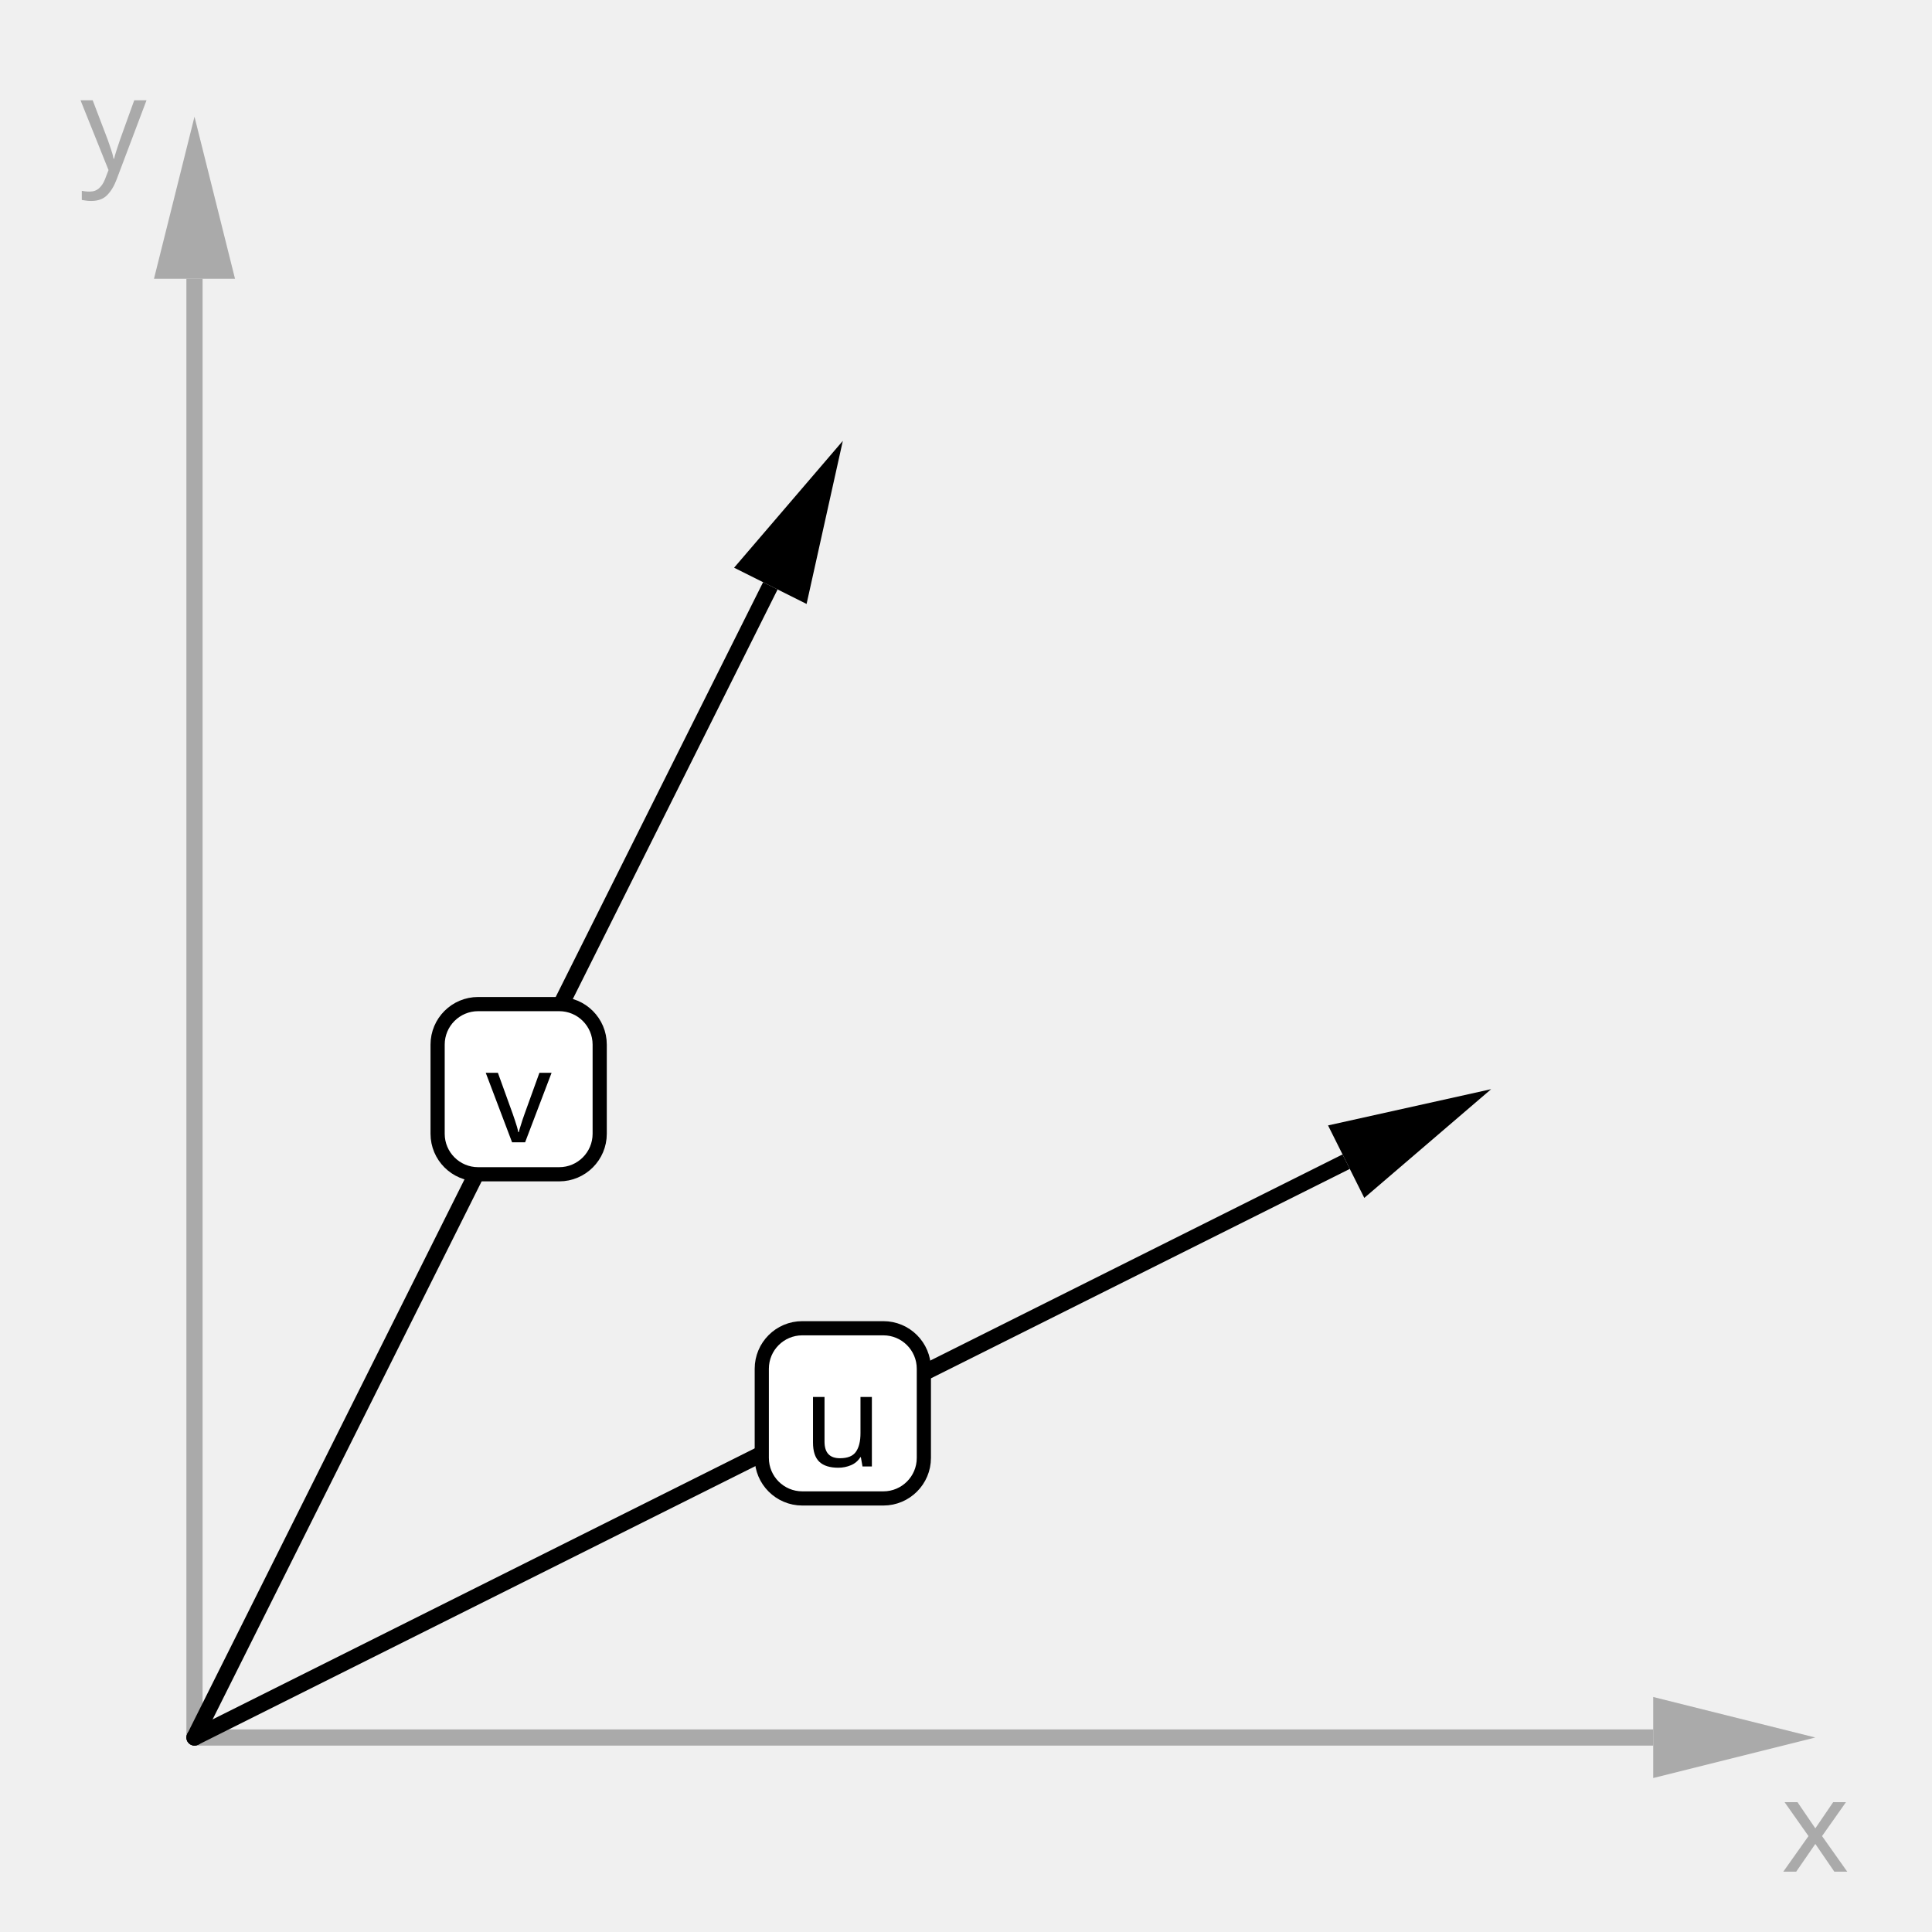
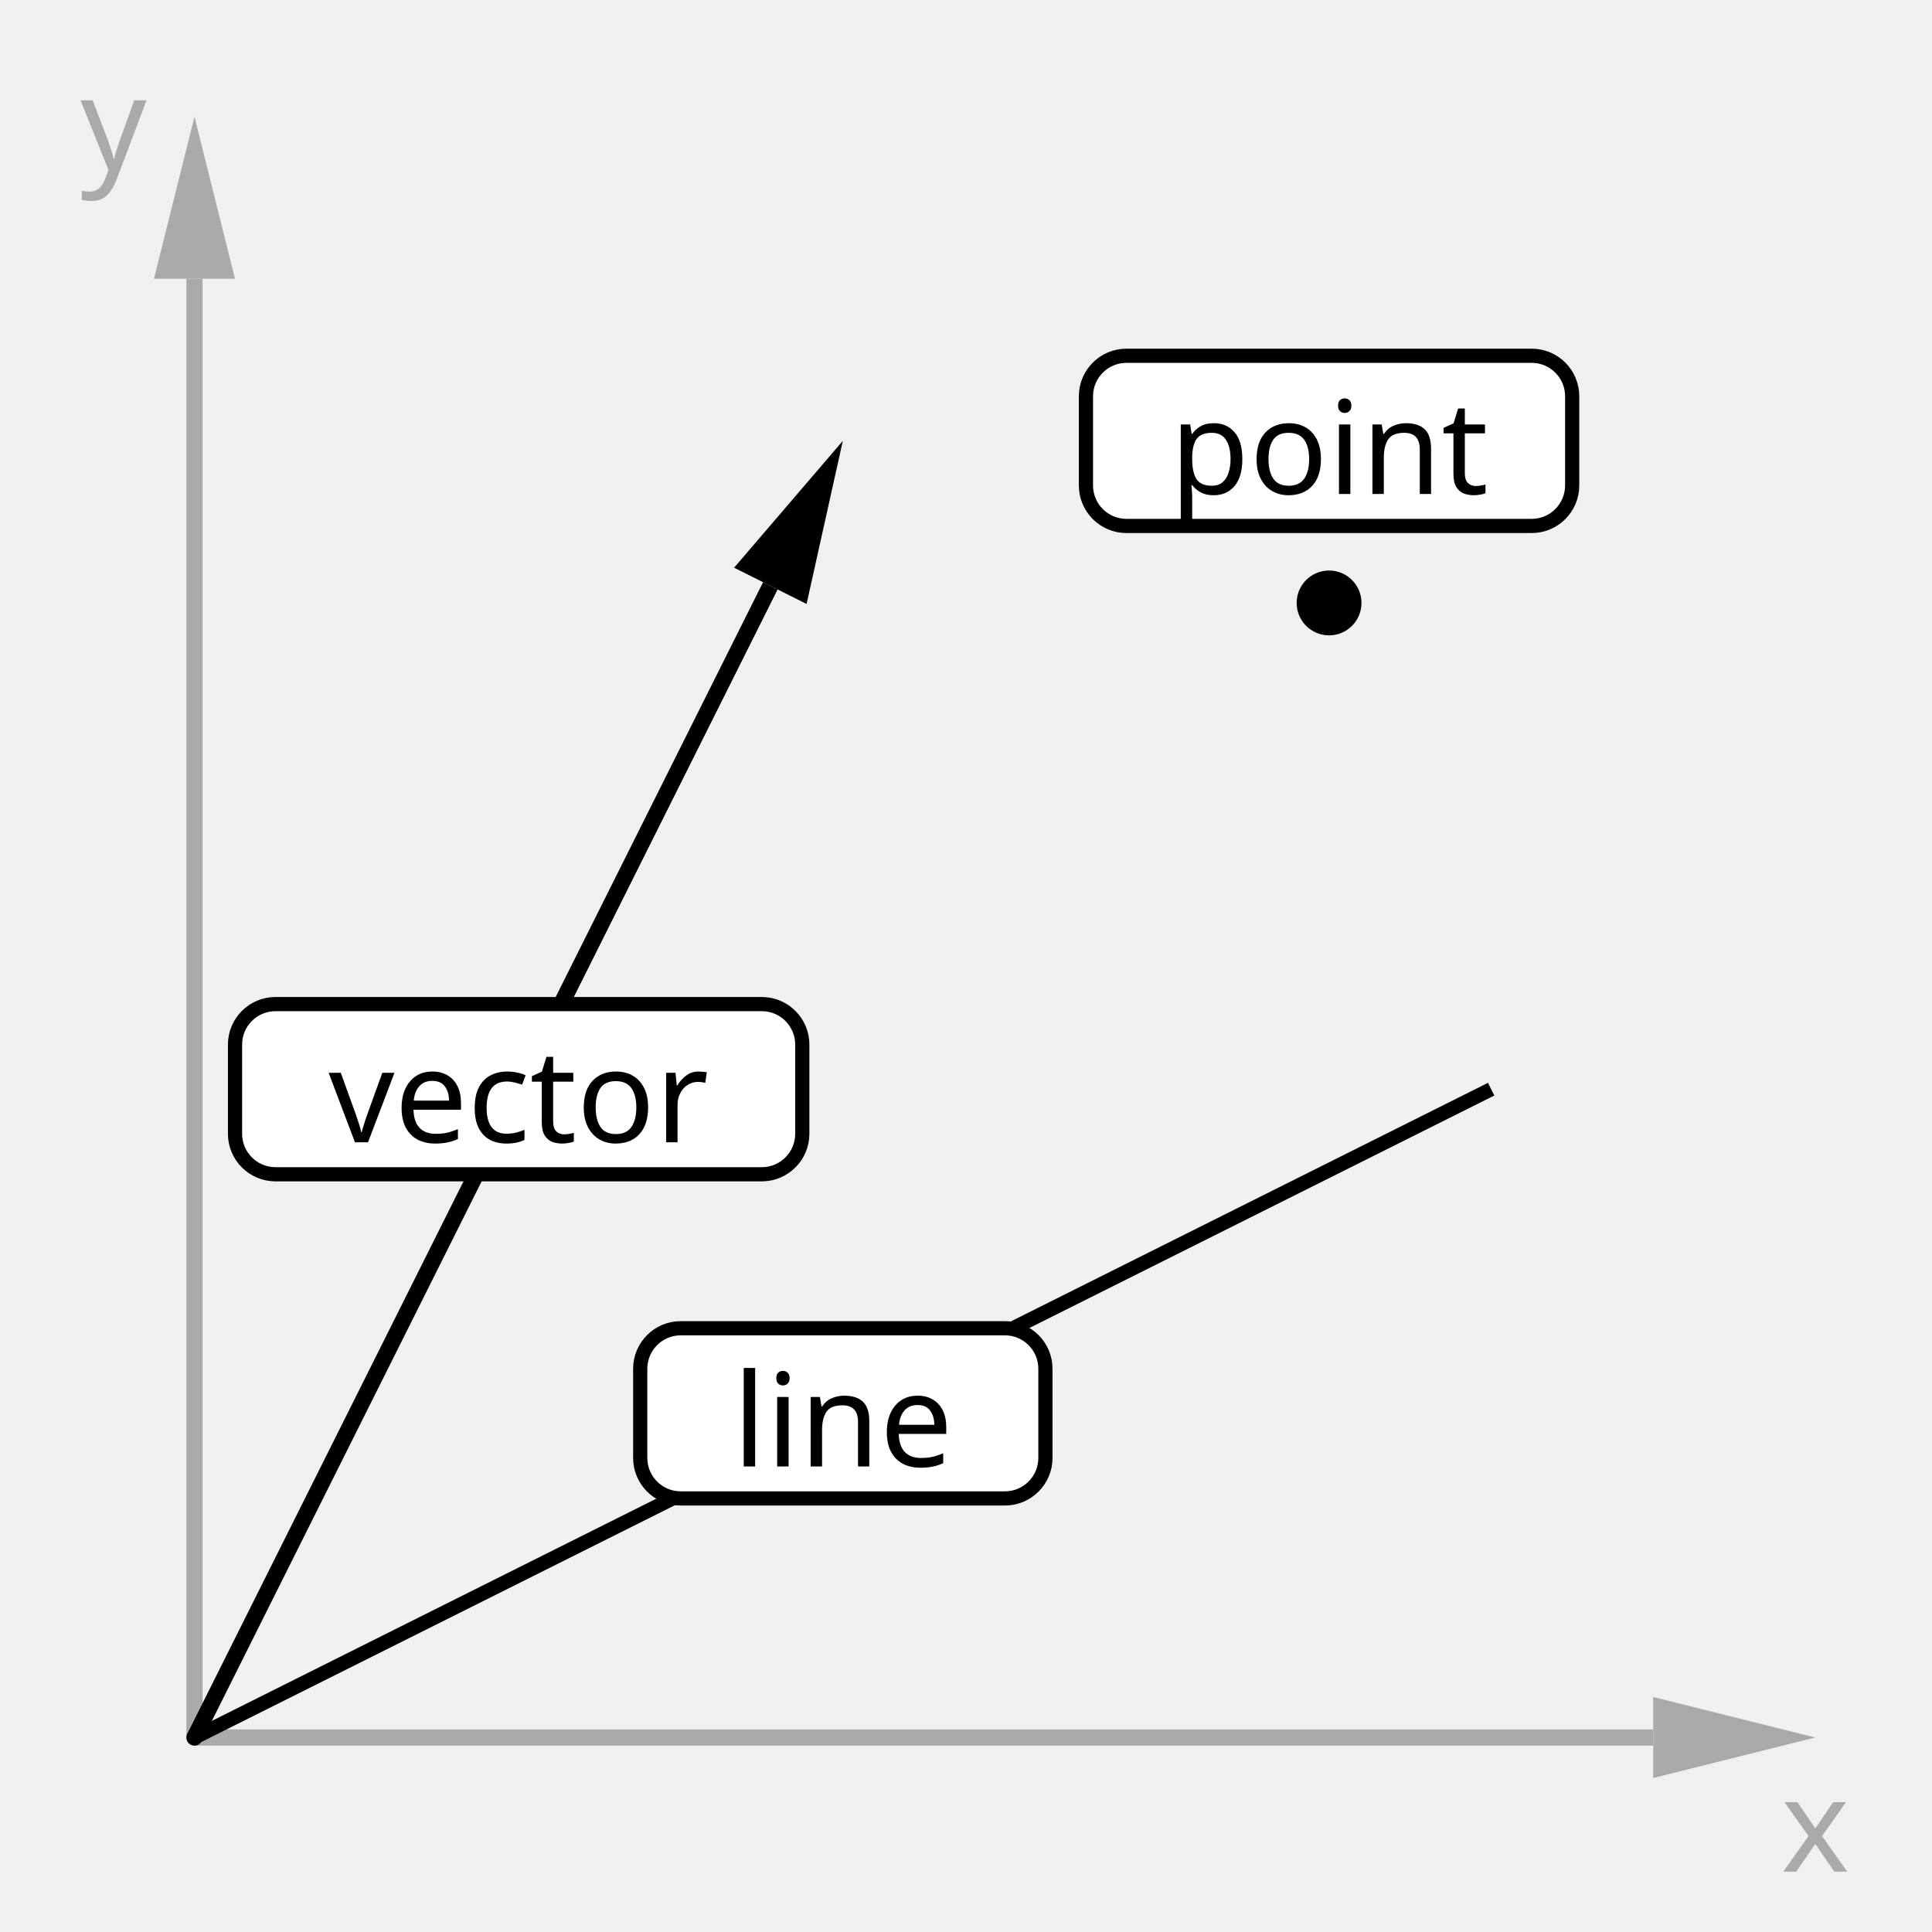
<svg xmlns="http://www.w3.org/2000/svg" width="200" height="200" viewBox="-24 -14.4 238.4 238.4" style="background: rgb(255, 255, 255); border-radius: 8px;">
  <defs>
    <pattern id="grid-1-#ccc-#fff-200-200-20-20" width="20" height="20" patternUnits="userSpaceOnUse">
      <path d="M 0 0 L 0 20 20 20 20 0 0 0" fill="#fff" stroke="#ccc" stroke-width="0.5" />
    </pattern>
  </defs>
  <rect width="200" height="200" fill="url(#grid-1-#ccc-#fff-200-200-20-20)" style="     transform: scaleY(-1);     transform-origin: 0 100px;   " />
  <defs>
    <marker id="arrowhead-0" markerWidth="10" markerHeight="5" refY="2.5" orient="auto">
      <polygon points="0 0, 10 2.5, 0 5" fill="#aaa" />
    </marker>
    <marker id="arrowbutt-0" markerWidth="4" markerHeight="4" refX="2" refY="2" orient="auto">
      <circle cx="2" cy="2" r="0.5" fill="#aaa" />
    </marker>
  </defs>
  <line x1="0" y1="200" x2="180" y2="200" stroke="#aaa" stroke-width="2" marker-start="url(#arrowbutt-0)" marker-end="url(#arrowhead-0)" />
  <defs>
    <marker id="arrowhead-1" markerWidth="10" markerHeight="5" refY="2.5" orient="auto">
      <polygon points="0 0, 10 2.5, 0 5" fill="#aaa" />
    </marker>
    <marker id="arrowbutt-1" markerWidth="4" markerHeight="4" refX="2" refY="2" orient="auto">
      <circle cx="2" cy="2" r="0.5" fill="#aaa" />
    </marker>
  </defs>
  <line x1="0" y1="200" x2="1.1021821192326179e-14" y2="20" stroke="#aaa" stroke-width="2" marker-start="url(#arrowbutt-1)" marker-end="url(#arrowhead-1)" />
  <text x="200" y="211" width="20" fill="#aaa" style="dominant-baseline: middle; text-anchor: middle; font: normal 16px sans-serif">
      x
    </text>
  <text x="-10" y="1" width="20" fill="#aaa" style="dominant-baseline: middle; text-anchor: middle; font: normal 16px sans-serif">
      y
    </text>
  <defs>
    <marker id="arrowhead-2" markerWidth="10" markerHeight="5" refY="2.5" orient="auto">
      <polygon points="0 0, 10 2.5, 0 5" fill="#000" />
    </marker>
    <marker id="arrowbutt-2" markerWidth="4" markerHeight="4" refX="2" refY="2" orient="auto">
      <circle cx="2" cy="2" r="0.5" fill="#000" />
    </marker>
  </defs>
-   <line x1="0" y1="200" x2="142.111" y2="128.944" stroke="#000" stroke-width="2" marker-start="url(#arrowbutt-2)" marker-end="url(#arrowhead-2)" />
-   <rect x="70" y="149.5" width="20" height="21" fill="#fff" stroke="#000" stroke-width="1.75" rx="5" />
-   <text x="80" y="161" width="20" fill="#000" style="dominant-baseline: middle; text-anchor: middle; font: normal 16px sans-serif">
-       u
+   <line x1="0" y1="200" x2="71.056" y2="57.889" stroke="#000" stroke-width="2" marker-start="url(#arrowbutt-2)" marker-end="url(#arrowhead-2)" />
+   <rect x="5" y="109.5" width="70" height="21" fill="#fff" stroke="#000" stroke-width="1.75" rx="5" />
+   <text x="40" y="121" width="70" fill="#000" style="dominant-baseline: middle; text-anchor: middle; font: normal 16px sans-serif">
+       vector
    </text>
-   <defs>
-     <marker id="arrowhead-3" markerWidth="10" markerHeight="5" refY="2.5" orient="auto">
-       <polygon points="0 0, 10 2.5, 0 5" fill="#000" />
-     </marker>
-     <marker id="arrowbutt-3" markerWidth="4" markerHeight="4" refX="2" refY="2" orient="auto">
-       <circle cx="2" cy="2" r="0.5" fill="#000" />
-     </marker>
-   </defs>
-   <line x1="0" y1="200" x2="71.056" y2="57.889" stroke="#000" stroke-width="2" marker-start="url(#arrowbutt-3)" marker-end="url(#arrowhead-3)" />
-   <rect x="30" y="109.5" width="20" height="21" fill="#fff" stroke="#000" stroke-width="1.75" rx="5" />
-   <text x="40" y="121" width="20" fill="#000" style="dominant-baseline: middle; text-anchor: middle; font: normal 16px sans-serif">
-       v
+   <line x1="0" y1="200" x2="160" y2="120" stroke="#000" stroke-width="1.75" stroke-dasharray="undefined" />
+   <rect x="55" y="149.5" width="50" height="21" fill="#fff" stroke="#000" stroke-width="1.75" rx="5" />
+   <text x="80" y="161" width="50" fill="#000" style="dominant-baseline: middle; text-anchor: middle; font: normal 16px sans-serif">
+       line
+     </text>
+   <circle cx="140" cy="60" r="4" fill="undefined" />
+   <rect x="110" y="29.5" width="60" height="21" fill="#fff" stroke="#000" stroke-width="1.75" rx="5" />
+   <text x="140" y="41" width="60" fill="#000" style="dominant-baseline: middle; text-anchor: middle; font: normal 16px sans-serif">
+       point
    </text>
</svg>
